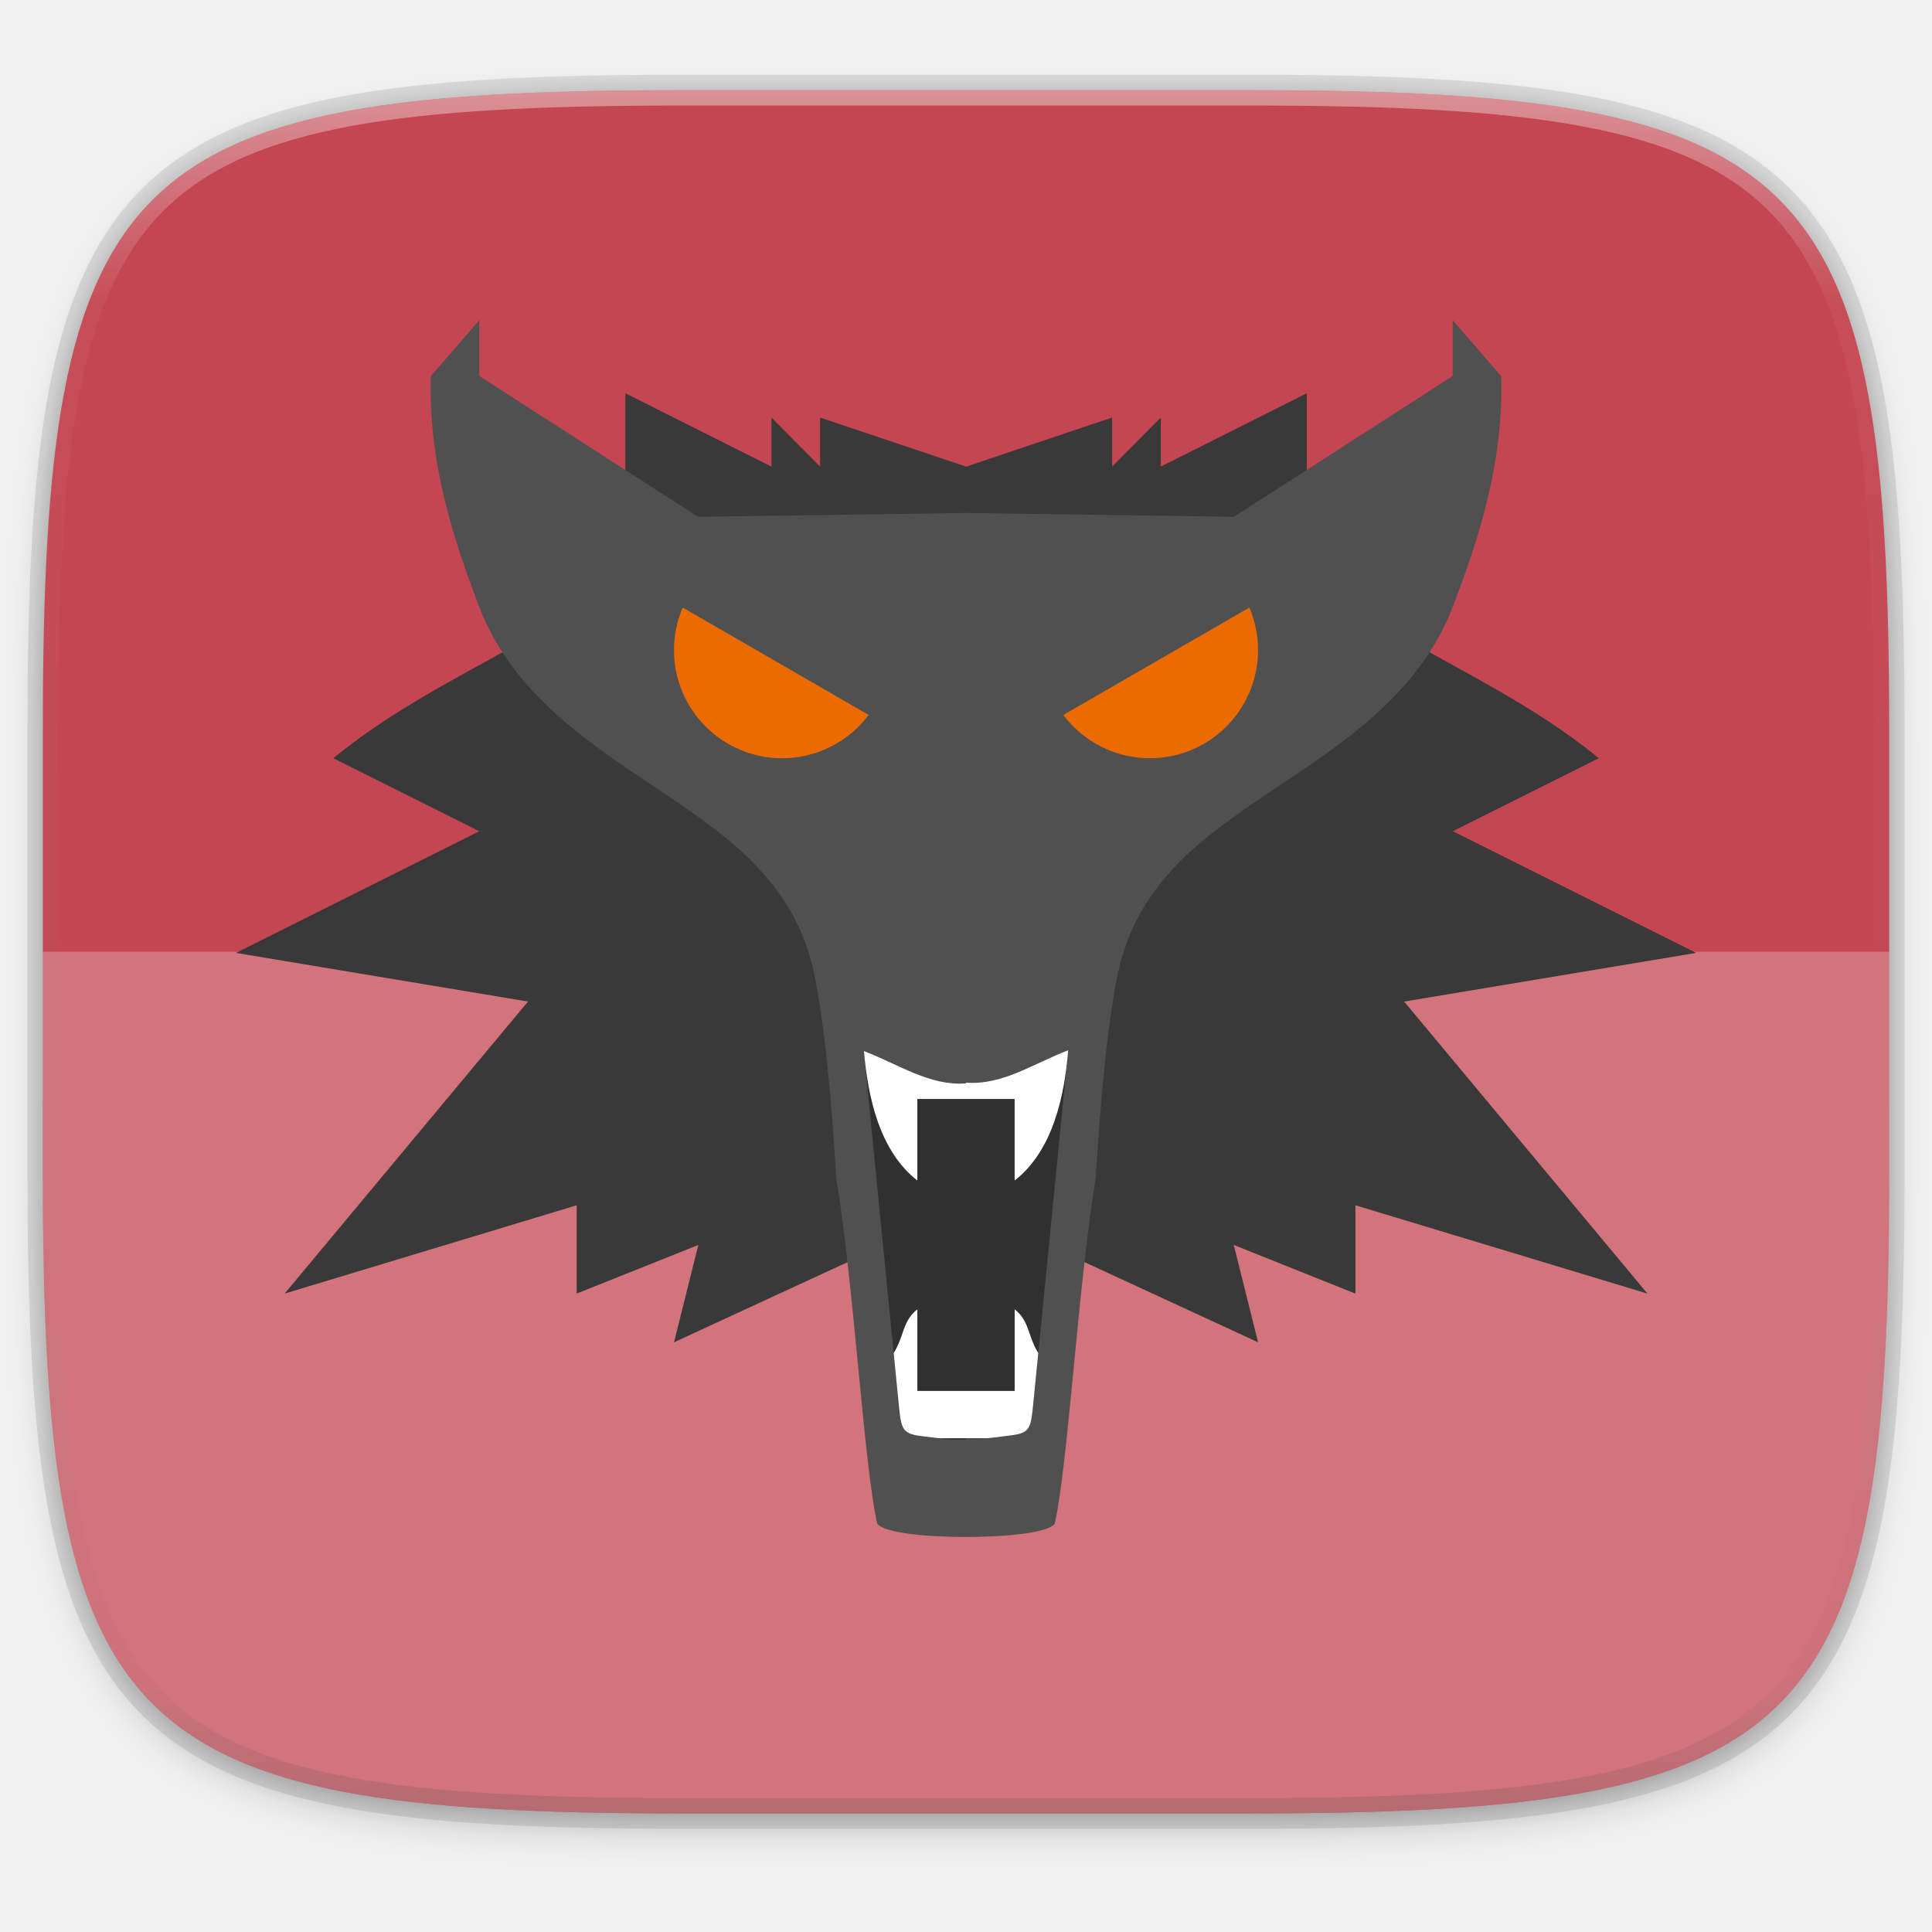
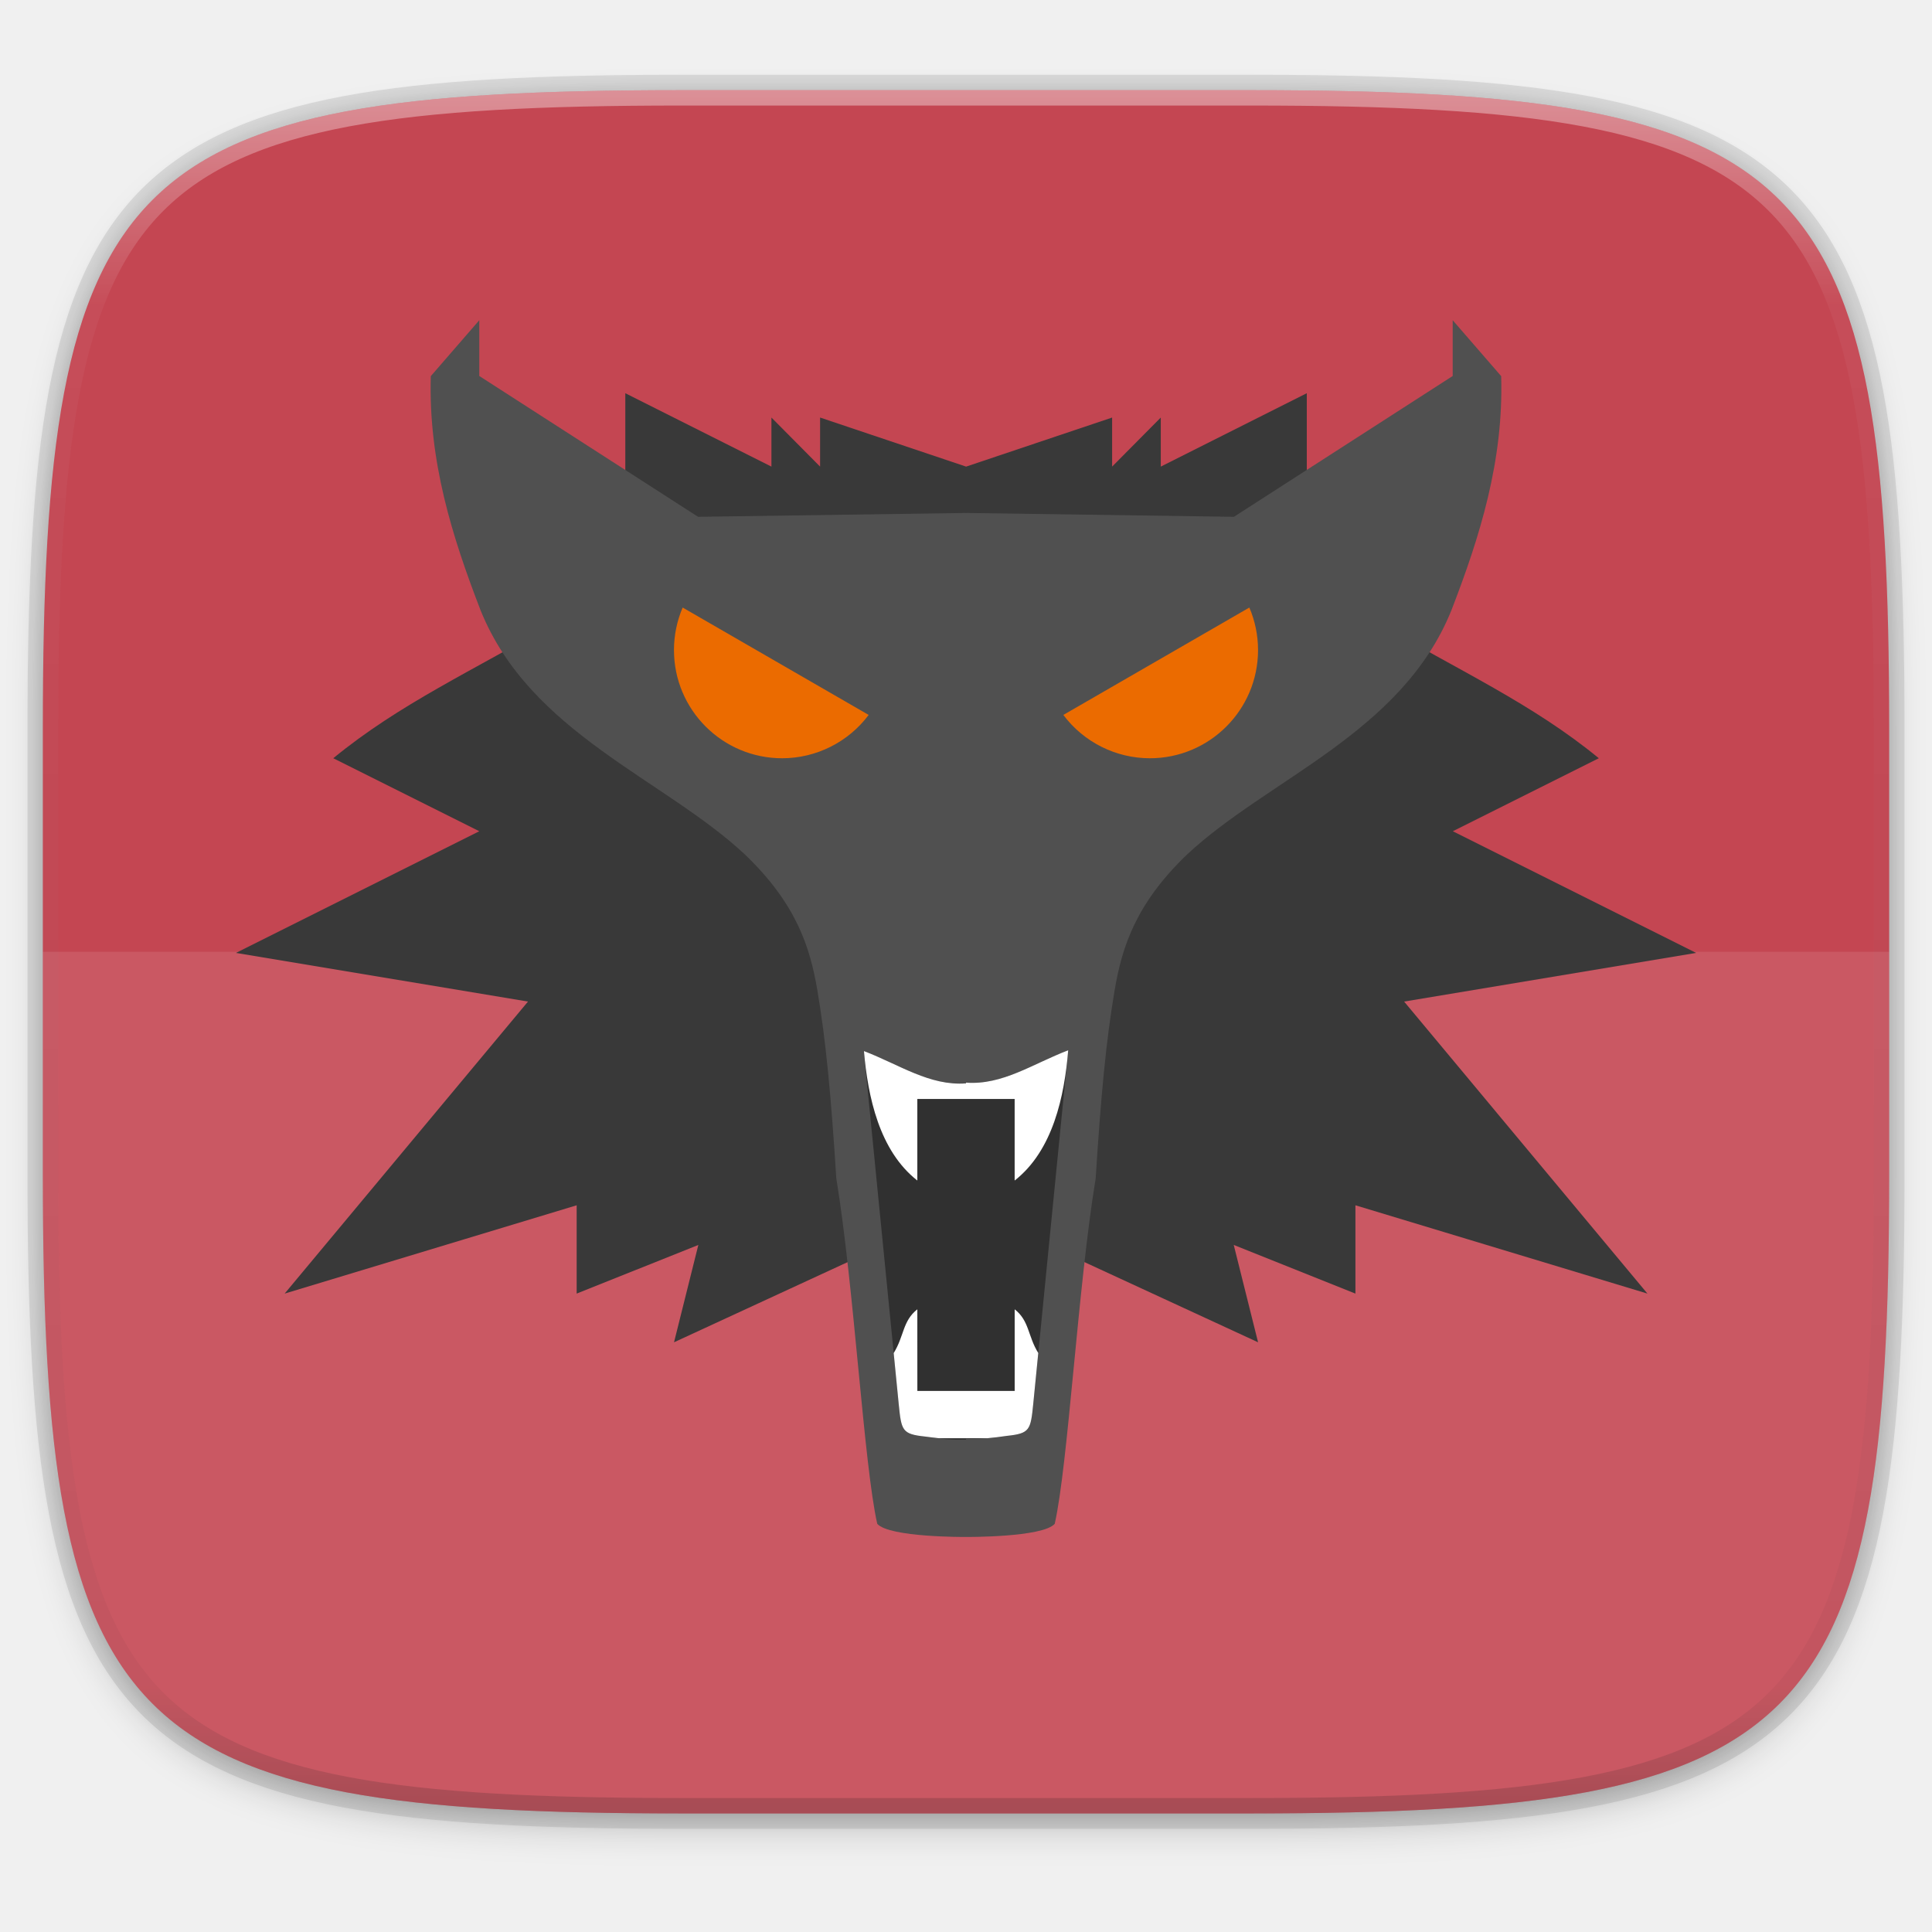
<svg xmlns="http://www.w3.org/2000/svg" xmlns:xlink="http://www.w3.org/1999/xlink" width="256" height="256" viewBox="0 0 67.733 67.733" version="1.1" id="svg1488">
  <defs id="defs1482">
    <clipPath clipPathUnits="userSpaceOnUse" id="clipPath1025">
      <path id="path1027" d="M 111.941,84 C 99.36,84.145 90.153,83.714 82.625,87.867 c -3.764,2.077 -6.752,5.575 -8.398,9.961 C 72.58,102.214 72,107.424 72,114 v 42 h 160 v -26 c 0,-6.576 -0.58,-11.786 -2.227,-16.172 -0.205,-0.545 -0.479,-1.04 -0.742,-1.543 -0.1,-0.185 -0.178,-0.381 -0.273,-0.566 -1.727,-3.388 -4.255,-6.145 -7.383,-7.871 C 213.846,99.694 204.64,100.145 192.059,100 H 192 151.668 L 135.453,84 h -23.492 z" style="color:#000000;font-style:normal;font-variant:normal;font-weight:normal;font-stretch:normal;font-size:medium;line-height:normal;font-family:sans-serif;font-variant-ligatures:none;font-variant-position:normal;font-variant-caps:normal;font-variant-numeric:normal;font-variant-alternates:normal;font-feature-settings:normal;text-indent:0;text-align:start;text-decoration:none;text-decoration-line:none;text-decoration-style:solid;text-decoration-color:#000000;letter-spacing:normal;word-spacing:normal;text-transform:none;writing-mode:lr-tb;direction:ltr;baseline-shift:baseline;text-anchor:start;white-space:normal;shape-padding:0;clip-rule:nonzero;display:inline;overflow:visible;visibility:visible;opacity:1;isolation:auto;mix-blend-mode:normal;color-interpolation:sRGB;color-interpolation-filters:linearRGB;solid-color:#000000;solid-opacity:1;fill:#e3dfd5;fill-opacity:1;fill-rule:nonzero;stroke:none;stroke-width:4;stroke-linecap:butt;stroke-linejoin:miter;stroke-miterlimit:4;stroke-dasharray:none;stroke-dashoffset:0;stroke-opacity:1;marker:none;color-rendering:auto;image-rendering:auto;shape-rendering:auto;text-rendering:auto;enable-background:accumulate" />
    </clipPath>
    <clipPath clipPathUnits="userSpaceOnUse" id="clipPath1082-3">
      <path id="path1084-6" d="M 361.938,-212 C 507.235,-212 528,-191.287 528,-46.125 V 70.125 C 528,215.286 507.235,236 361.938,236 H 214.062 C 68.765,236 48,215.286 48,70.125 V -46.125 C 48,-191.287 68.765,-212 214.062,-212 Z" style="display:inline;opacity:1;fill:#8c59d9;fill-opacity:1;stroke:none;stroke-width:2;stroke-linecap:round;stroke-linejoin:round;stroke-miterlimit:4;stroke-dasharray:none;stroke-dashoffset:0;stroke-opacity:1;enable-background:new" />
    </clipPath>
    <clipPath clipPathUnits="userSpaceOnUse" id="clipPath1082-3-5">
      <path id="path1084-6-6" d="M 361.938,-212 C 507.235,-212 528,-191.287 528,-46.125 V 70.125 C 528,215.286 507.235,236 361.938,236 H 214.062 C 68.765,236 48,215.286 48,70.125 V -46.125 C 48,-191.287 68.765,-212 214.062,-212 Z" style="display:inline;opacity:1;fill:#8c59d9;fill-opacity:1;stroke:none;stroke-width:2;stroke-linecap:round;stroke-linejoin:round;stroke-miterlimit:4;stroke-dasharray:none;stroke-dashoffset:0;stroke-opacity:1;enable-background:new" />
    </clipPath>
    <clipPath clipPathUnits="userSpaceOnUse" id="clipPath1082-3-9">
      <path id="path1084-6-3" d="M 361.938,-212 C 507.235,-212 528,-191.287 528,-46.125 V 70.125 C 528,215.286 507.235,236 361.938,236 H 214.062 C 68.765,236 48,215.286 48,70.125 V -46.125 C 48,-191.287 68.765,-212 214.062,-212 Z" style="display:inline;opacity:1;fill:#8c59d9;fill-opacity:1;stroke:none;stroke-width:2;stroke-linecap:round;stroke-linejoin:round;stroke-miterlimit:4;stroke-dasharray:none;stroke-dashoffset:0;stroke-opacity:1;enable-background:new" />
    </clipPath>
    <clipPath clipPathUnits="userSpaceOnUse" id="clipPath1082-3-3">
      <path id="path1084-6-67" d="M 361.938,-212 C 507.235,-212 528,-191.287 528,-46.125 V 70.125 C 528,215.286 507.235,236 361.938,236 H 214.062 C 68.765,236 48,215.286 48,70.125 V -46.125 C 48,-191.287 68.765,-212 214.062,-212 Z" style="display:inline;opacity:1;fill:#8c59d9;fill-opacity:1;stroke:none;stroke-width:2;stroke-linecap:round;stroke-linejoin:round;stroke-miterlimit:4;stroke-dasharray:none;stroke-dashoffset:0;stroke-opacity:1;enable-background:new" />
    </clipPath>
    <clipPath clipPathUnits="userSpaceOnUse" id="clipPath1082-3-53">
      <path id="path1084-6-5" d="M 361.938,-212 C 507.235,-212 528,-191.287 528,-46.125 V 70.125 C 528,215.286 507.235,236 361.938,236 H 214.062 C 68.765,236 48,215.286 48,70.125 V -46.125 C 48,-191.287 68.765,-212 214.062,-212 Z" style="display:inline;opacity:1;fill:#8c59d9;fill-opacity:1;stroke:none;stroke-width:2;stroke-linecap:round;stroke-linejoin:round;stroke-miterlimit:4;stroke-dasharray:none;stroke-dashoffset:0;stroke-opacity:1;enable-background:new" />
    </clipPath>
    <clipPath clipPathUnits="userSpaceOnUse" id="clipPath1082-3-6">
      <path id="path1084-6-2" d="M 361.938,-212 C 507.235,-212 528,-191.287 528,-46.125 V 70.125 C 528,215.286 507.235,236 361.938,236 H 214.062 C 68.765,236 48,215.286 48,70.125 V -46.125 C 48,-191.287 68.765,-212 214.062,-212 Z" style="display:inline;opacity:1;fill:#8c59d9;fill-opacity:1;stroke:none;stroke-width:2;stroke-linecap:round;stroke-linejoin:round;stroke-miterlimit:4;stroke-dasharray:none;stroke-dashoffset:0;stroke-opacity:1;enable-background:new" />
    </clipPath>
    <clipPath clipPathUnits="userSpaceOnUse" id="clipPath1082-3-91">
      <path id="path1084-6-27" d="M 361.938,-212 C 507.235,-212 528,-191.287 528,-46.125 V 70.125 C 528,215.286 507.235,236 361.938,236 H 214.062 C 68.765,236 48,215.286 48,70.125 V -46.125 C 48,-191.287 68.765,-212 214.062,-212 Z" style="display:inline;opacity:1;fill:#8c59d9;fill-opacity:1;stroke:none;stroke-width:2;stroke-linecap:round;stroke-linejoin:round;stroke-miterlimit:4;stroke-dasharray:none;stroke-dashoffset:0;stroke-opacity:1;enable-background:new" />
    </clipPath>
    <clipPath clipPathUnits="userSpaceOnUse" id="clipPath1025-0">
      <path style="opacity:1;fill:#8c59d9;fill-opacity:1;stroke:none;stroke-width:2;stroke-linecap:round;stroke-linejoin:round;stroke-miterlimit:4;stroke-dasharray:none;stroke-dashoffset:0;stroke-opacity:1" d="M 329.938,32 C 475.235,32 496,52.713 496,197.875 v 116.25 C 496,459.286 475.235,480 329.938,480 H 182.062 C 36.765,480 16,459.286 16,314.125 V 197.875 C 16,52.713 36.765,32 182.062,32 Z" id="path1027-9" />
    </clipPath>
    <clipPath clipPathUnits="userSpaceOnUse" id="clipPath4277-8">
      <rect style="color:#000000;display:inline;overflow:visible;visibility:visible;opacity:0.82;fill:#88b637;fill-opacity:1;fill-rule:nonzero;stroke:none;stroke-width:2;stroke-linecap:butt;stroke-linejoin:miter;stroke-miterlimit:4;stroke-dasharray:none;stroke-dashoffset:0;stroke-opacity:1;marker:none;enable-background:accumulate" id="rect4279-6" width="512" height="512" x="5.5999999e-07" y="0" ry="1" />
    </clipPath>
    <linearGradient id="linearGradient3650-7-9">
      <stop style="stop-color:#5884f4;stop-opacity:1" offset="0" id="stop4366" />
      <stop id="stop4368" offset="1" style="stop-color:#80a3fa;stop-opacity:1" />
    </linearGradient>
    <clipPath clipPathUnits="userSpaceOnUse" id="clipPath1082-3-36">
      <path id="path1084-6-0" d="M 361.938,-212 C 507.235,-212 528,-191.287 528,-46.125 V 70.125 C 528,215.286 507.235,236 361.938,236 H 214.062 C 68.765,236 48,215.286 48,70.125 V -46.125 C 48,-191.287 68.765,-212 214.062,-212 Z" style="display:inline;opacity:1;fill:#8c59d9;fill-opacity:1;stroke:none;stroke-width:2;stroke-linecap:round;stroke-linejoin:round;stroke-miterlimit:4;stroke-dasharray:none;stroke-dashoffset:0;stroke-opacity:1;enable-background:new" />
    </clipPath>
    <clipPath clipPathUnits="userSpaceOnUse" id="clipPath983">
      <path id="path985" d="M 115.031,44 C 42.383,44 32,54.357 32,126.938 v 58.125 C 32,257.643 42.383,268 115.031,268 H 152 V 44 Z" style="opacity:1;fill:#4d4d4d;fill-opacity:1;stroke:none;stroke-width:2;stroke-linecap:round;stroke-linejoin:round;stroke-miterlimit:4;stroke-dasharray:none;stroke-dashoffset:0;stroke-opacity:1" />
    </clipPath>
    <clipPath clipPathUnits="userSpaceOnUse" id="clipPath1082-3-62">
      <path id="path1084-6-61" d="M 361.938,-212 C 507.235,-212 528,-191.287 528,-46.125 V 70.125 C 528,215.286 507.235,236 361.938,236 H 214.062 C 68.765,236 48,215.286 48,70.125 V -46.125 C 48,-191.287 68.765,-212 214.062,-212 Z" style="display:inline;opacity:1;fill:#8c59d9;fill-opacity:1;stroke:none;stroke-width:2;stroke-linecap:round;stroke-linejoin:round;stroke-miterlimit:4;stroke-dasharray:none;stroke-dashoffset:0;stroke-opacity:1;enable-background:new" />
    </clipPath>
    <clipPath clipPathUnits="userSpaceOnUse" id="clipPath949">
      <path id="path951" d="M 329.938,32 C 475.235,32 496,52.713 496,197.875 v 116.25 C 496,459.286 475.235,480 329.938,480 H 182.062 C 36.765,480 16,459.286 16,314.125 V 197.875 C 16,52.713 36.765,32 182.062,32 Z" style="opacity:1;fill:#eab305;fill-opacity:1;stroke:none;stroke-width:4;stroke-linecap:round;stroke-linejoin:round;stroke-miterlimit:4;stroke-dasharray:none;stroke-dashoffset:0;stroke-opacity:1" />
    </clipPath>
    <clipPath clipPathUnits="userSpaceOnUse" id="clipPath954">
      <path id="path952" d="M 329.938,32 C 475.235,32 496,52.713 496,197.875 v 116.25 C 496,459.286 475.235,480 329.938,480 H 182.062 C 36.765,480 16,459.286 16,314.125 V 197.875 C 16,52.713 36.765,32 182.062,32 Z" style="opacity:1;fill:#eab305;fill-opacity:1;stroke:none;stroke-width:4;stroke-linecap:round;stroke-linejoin:round;stroke-miterlimit:4;stroke-dasharray:none;stroke-dashoffset:0;stroke-opacity:1" />
    </clipPath>
    <clipPath clipPathUnits="userSpaceOnUse" id="clipPath1082-3-8">
      <path id="path1084-6-7" d="M 361.938,-212 C 507.235,-212 528,-191.287 528,-46.125 V 70.125 C 528,215.286 507.235,236 361.938,236 H 214.062 C 68.765,236 48,215.286 48,70.125 V -46.125 C 48,-191.287 68.765,-212 214.062,-212 Z" style="display:inline;opacity:1;fill:#8c59d9;fill-opacity:1;stroke:none;stroke-width:2;stroke-linecap:round;stroke-linejoin:round;stroke-miterlimit:4;stroke-dasharray:none;stroke-dashoffset:0;stroke-opacity:1;enable-background:new" />
    </clipPath>
    <clipPath clipPathUnits="userSpaceOnUse" id="clipPath1082-3-92">
      <path id="path1084-6-02" d="M 361.938,-212 C 507.235,-212 528,-191.287 528,-46.125 V 70.125 C 528,215.286 507.235,236 361.938,236 H 214.062 C 68.765,236 48,215.286 48,70.125 V -46.125 C 48,-191.287 68.765,-212 214.062,-212 Z" style="display:inline;opacity:1;fill:#8c59d9;fill-opacity:1;stroke:none;stroke-width:2;stroke-linecap:round;stroke-linejoin:round;stroke-miterlimit:4;stroke-dasharray:none;stroke-dashoffset:0;stroke-opacity:1;enable-background:new" />
    </clipPath>
    <clipPath clipPathUnits="userSpaceOnUse" id="clipPath1082">
      <path id="path1084" d="M 361.938,-212 C 507.235,-212 528,-191.287 528,-46.125 V 70.125 C 528,215.286 507.235,236 361.938,236 H 214.062 C 68.765,236 48,215.286 48,70.125 V -46.125 C 48,-191.287 68.765,-212 214.062,-212 Z" style="display:inline;opacity:1;fill:#8c59d9;fill-opacity:1;stroke:none;stroke-width:2;stroke-linecap:round;stroke-linejoin:round;stroke-miterlimit:4;stroke-dasharray:none;stroke-dashoffset:0;stroke-opacity:1;enable-background:new" />
    </clipPath>
    <linearGradient xlink:href="#linearGradient1013" id="linearGradient1108" x1="296" y1="-212" x2="296" y2="236" gradientUnits="userSpaceOnUse" />
    <linearGradient id="linearGradient1013">
      <stop id="stop1005" offset="0" style="stop-color:#ffffff;stop-opacity:1;" />
      <stop style="stop-color:#ffffff;stop-opacity:0.098" offset="0.125" id="stop1007" />
      <stop style="stop-color:#000000;stop-opacity:0.098" offset="0.925" id="stop1009" />
      <stop id="stop1011" offset="1" style="stop-color:#000000;stop-opacity:0.498" />
    </linearGradient>
    <clipPath clipPathUnits="userSpaceOnUse" id="clipPath1082-3-361">
      <path id="path1084-6-29" d="M 361.938,-212 C 507.235,-212 528,-191.287 528,-46.125 V 70.125 C 528,215.286 507.235,236 361.938,236 H 214.062 C 68.765,236 48,215.286 48,70.125 V -46.125 C 48,-191.287 68.765,-212 214.062,-212 Z" style="display:inline;opacity:1;fill:#8c59d9;fill-opacity:1;stroke:none;stroke-width:2;stroke-linecap:round;stroke-linejoin:round;stroke-miterlimit:4;stroke-dasharray:none;stroke-dashoffset:0;stroke-opacity:1;enable-background:new" />
    </clipPath>
    <clipPath clipPathUnits="userSpaceOnUse" id="clipPath1079">
      <circle cx="213.843" cy="146" r="55" style="color:#000000;display:inline;overflow:visible;visibility:visible;opacity:1;fill:url(#linearGradient1083);fill-opacity:1;fill-rule:nonzero;stroke:none;stroke-width:8;stroke-linecap:butt;stroke-linejoin:miter;stroke-miterlimit:4;stroke-dasharray:none;stroke-dashoffset:0;stroke-opacity:1;marker:none;enable-background:accumulate" id="circle1081" transform="scale(-1,1)" />
    </clipPath>
    <clipPath clipPathUnits="userSpaceOnUse" id="clipPath984">
      <circle cx="213.843" cy="146" r="55" style="color:#000000;display:inline;overflow:visible;visibility:visible;opacity:1;fill:url(#linearGradient1083);fill-opacity:1;fill-rule:nonzero;stroke:none;stroke-width:8;stroke-linecap:butt;stroke-linejoin:miter;stroke-miterlimit:4;stroke-dasharray:none;stroke-dashoffset:0;stroke-opacity:1;marker:none;enable-background:accumulate" id="circle982" transform="scale(-1,1)" />
    </clipPath>
    <clipPath clipPathUnits="userSpaceOnUse" id="clipPath988">
      <circle cx="213.843" cy="146" r="55" style="color:#000000;display:inline;overflow:visible;visibility:visible;opacity:1;fill:url(#linearGradient1083);fill-opacity:1;fill-rule:nonzero;stroke:none;stroke-width:8;stroke-linecap:butt;stroke-linejoin:miter;stroke-miterlimit:4;stroke-dasharray:none;stroke-dashoffset:0;stroke-opacity:1;marker:none;enable-background:accumulate" id="circle986" transform="scale(-1,1)" />
    </clipPath>
    <clipPath clipPathUnits="userSpaceOnUse" id="clipPath992">
      <circle cx="213.843" cy="146" r="55" style="color:#000000;display:inline;overflow:visible;visibility:visible;opacity:1;fill:url(#linearGradient1083);fill-opacity:1;fill-rule:nonzero;stroke:none;stroke-width:8;stroke-linecap:butt;stroke-linejoin:miter;stroke-miterlimit:4;stroke-dasharray:none;stroke-dashoffset:0;stroke-opacity:1;marker:none;enable-background:accumulate" id="circle990" transform="scale(-1,1)" />
    </clipPath>
    <filter style="color-interpolation-filters:sRGB" id="filter4569" x="-0.012" width="1.023" y="-0.012" height="1.025">
      <feGaussianBlur stdDeviation="1.16" id="feGaussianBlur4571" />
    </filter>
    <filter style="color-interpolation-filters:sRGB" id="filter939" x="-0.023" width="1.046" y="-0.025" height="1.05">
      <feGaussianBlur stdDeviation="2.32" id="feGaussianBlur941" />
    </filter>
  </defs>
  <g id="layer1" transform="translate(0,-229.2667)">
    <path style="display:inline;opacity:0.2;fill:#000000;fill-opacity:1;stroke:none;stroke-width:2;stroke-linecap:round;stroke-linejoin:round;stroke-miterlimit:4;stroke-dasharray:none;stroke-dashoffset:0;stroke-opacity:1;filter:url(#filter939);enable-background:new" d="m 162.537,5.568 c 72.649,0 83.031,10.357 83.031,82.938 v 58.125 c 0,72.581 -10.383,82.938 -83.031,82.938 H 88.599 C 15.951,229.568 5.568,219.211 5.568,146.631 V 88.506 c 0,-72.581 10.383,-82.938 83.031,-82.938 z" id="path937" transform="matrix(0.2697078,0,0,0.2697078,-1.9098095e-8,231.4653)" />
    <path id="path4558" d="m 43.837,232.428 c 19.594,0 22.394,2.793 22.394,22.369 v 15.677 c 0,19.576 -2.8,22.369 -22.394,22.369 H 23.896 c -19.594,0 -22.394,-2.793 -22.394,-22.369 v -15.677 c 0,-19.576 2.8,-22.369 22.394,-22.369 z" style="display:inline;opacity:0.1;fill:none;fill-opacity:1;stroke:#000000;stroke-width:1.079;stroke-linecap:round;stroke-linejoin:round;stroke-miterlimit:4;stroke-dasharray:none;stroke-dashoffset:0;stroke-opacity:1;enable-background:new" />
    <path id="path4567" d="m 162.537,3.568 c 72.649,0 83.031,10.357 83.031,82.938 v 58.125 c 0,72.581 -10.383,82.938 -83.031,82.938 H 88.599 C 15.951,227.568 5.568,217.211 5.568,144.631 V 86.506 c 0,-72.581 10.383,-82.938 83.031,-82.938 z" style="display:inline;opacity:0.1;fill:#000000;fill-opacity:1;stroke:none;stroke-width:2;stroke-linecap:round;stroke-linejoin:round;stroke-miterlimit:4;stroke-dasharray:none;stroke-dashoffset:0;stroke-opacity:1;filter:url(#filter4569);enable-background:new" transform="matrix(0.2697078,0,0,0.2697078,-1.9098095e-8,231.4653)" />
    <path style="display:inline;opacity:1;fill:#c44652;fill-opacity:1;stroke:none;stroke-width:0.539;stroke-linecap:round;stroke-linejoin:round;stroke-miterlimit:4;stroke-dasharray:none;stroke-dashoffset:0;stroke-opacity:1;enable-background:new" d="m 43.837,232.428 c 19.594,0 22.394,2.793 22.394,22.369 v 15.677 c 0,19.576 -2.8,22.369 -22.394,22.369 H 23.896 c -19.594,0 -22.394,-2.793 -22.394,-22.369 v -15.677 c 0,-19.576 2.8,-22.369 22.394,-22.369 z" id="rect877" />
    <path id="path1068" d="M 361.938,-212 C 507.235,-212 528,-191.287 528,-46.125 V 70.125 C 528,215.286 507.235,236 361.938,236 H 214.062 C 68.765,236 48,215.286 48,70.125 V -46.125 C 48,-191.287 68.765,-212 214.062,-212 Z" style="display:inline;opacity:0.4;fill:none;fill-opacity:1;stroke:url(#linearGradient1108);stroke-width:8;stroke-linecap:round;stroke-linejoin:round;stroke-miterlimit:4;stroke-dasharray:none;stroke-dashoffset:0;stroke-opacity:1;enable-background:new" clip-path="url(#clipPath1082-3-361)" transform="matrix(0.1348539,0,0,0.1348539,-4.971256,261.0167)" />
-     <path style="display:inline;opacity:0.25;fill:#ffffff;fill-opacity:1;stroke:none;stroke-width:0.539;stroke-linecap:round;stroke-linejoin:round;stroke-miterlimit:4;stroke-dasharray:none;stroke-dashoffset:0;stroke-opacity:1;enable-background:new" d="m 23.896,292.842 c -19.594,0 -22.394,-2.793 -22.394,-22.369 V 262.635 H 66.232 v 7.838 c 0,19.576 -2.8,22.369 -22.394,22.369 z" id="path1107" />
+     <path style="display:inline;opacity:0.1;fill:#ffffff;fill-opacity:1;stroke:none;stroke-width:0.539;stroke-linecap:round;stroke-linejoin:round;stroke-miterlimit:4;stroke-dasharray:none;stroke-dashoffset:0;stroke-opacity:1;enable-background:new" d="m 23.896,292.842 c -19.594,0 -22.394,-2.793 -22.394,-22.369 V 262.635 H 66.232 v 7.838 c 0,19.576 -2.8,22.369 -22.394,22.369 z" id="path1107" />
    <g id="g939" transform="translate(0.1631874,0.06525649)">
      <path id="path10" d="m 21.759,242.987 v 5.655 l -2.306,2.296 c -3.057,1.789 -5.606,2.936 -7.932,4.846 l 5.119,2.559 -8.531,4.266 10.238,1.706 -8.531,10.238 10.238,-3.096 v 3.096 l 4.266,-1.706 -0.853,3.413 7.802,-3.603 2.436,0.19 2.436,-0.19 7.802,3.603 -0.853,-3.413 4.266,1.706 v -3.096 l 10.238,3.096 -8.531,-10.238 10.238,-1.706 -8.531,-4.266 5.119,-2.559 c -2.326,-1.909 -4.875,-3.056 -7.932,-4.846 l -2.306,-2.296 v -5.655 l -5.119,2.573 v -1.72 l -1.706,1.72 v -1.72 l -5.119,1.72 -5.119,-1.72 v 1.72 l -1.706,-1.72 v 1.72 z" style="fill:#393939;stroke-width:1.706" />
      <path id="path14" d="m 16.64,240.428 -1.7,1.96 c -0.087,2.977 0.746,5.622 1.745,8.209 1.738,4.31 6.434,5.911 9.268,8.562 1.798,1.723 2.282,3.241 2.539,4.759 0.298,1.758 0.478,3.663 0.665,6.597 0.625,3.817 0.966,10.036 1.435,12.11 0.429,0.481 3.111,0.46 3.111,0.46 0,0 2.682,0.019 3.111,-0.46 0.469,-2.074 0.809,-8.293 1.435,-12.11 0.187,-2.933 0.367,-4.839 0.665,-6.597 0.257,-1.517 0.742,-3.036 2.539,-4.759 2.834,-2.651 7.53,-4.252 9.268,-8.562 1,-2.587 1.832,-5.232 1.745,-8.209 l -1.7,-1.96 v 1.955 l -7.67,4.937 -9.393,-0.135 -9.393,0.135 -7.67,-4.937 z" style="fill:#505050;stroke-width:1.706" />
      <path id="path18" d="m 23.77,250.501 a 3.795,3.795 0 0 0 -0.305,1.489 3.795,3.795 0 0 0 3.795,3.795 3.795,3.795 0 0 0 3.031,-1.519 z" style="fill:#eb6b00;stroke-width:1.706" />
      <path id="path20" d="m 37.287,266.022 c -1.244,0.475 -2.305,1.23 -3.583,1.135 v 0.026 c -1.278,0.095 -2.339,-0.66 -3.583,-1.135 l 1.225,12.384 c 0.093,0.926 0.114,1.05 0.928,1.135 0.532,0.085 0.941,0.117 1.43,0.104 v -0.026 c 0.49,0.013 0.898,-0.019 1.43,-0.104 0.814,-0.085 0.835,-0.206 0.928,-1.133 z" style="opacity:0.4;stroke-width:1.706" />
      <path id="path24" d="m 31.997,275.104 c -0.519,0.406 -0.46,0.941 -0.829,1.534 l 0.177,1.792 c 0.093,0.926 0.114,1.05 0.928,1.135 0.173,0.026 0.32,0.039 0.474,0.058 h 0.956 0.754 c 0.214,-0.019 0.43,-0.045 0.677,-0.082 0.814,-0.085 0.835,-0.206 0.928,-1.133 l 0.175,-1.772 c -0.37,-0.593 -0.309,-1.127 -0.827,-1.532 v 2.862 h -1.706 -1.706 z" style="fill:#ffffff;stroke-width:1.706" />
      <path id="path28" d="m 37.287,266.022 c -1.244,0.475 -2.305,1.23 -3.583,1.135 v 0.026 c -1.276,0.095 -2.337,-0.658 -3.579,-1.133 0.139,1.595 0.534,3.491 1.872,4.539 v -2.859 h 1.706 1.706 v 2.859 c 1.346,-1.054 1.746,-2.965 1.877,-4.566 z" style="fill:#ffffff;stroke-width:1.706" />
      <path id="path32" style="fill:#eb6b00;stroke-width:1.706" d="m 43.637,250.501 a 3.795,3.795 0 0 1 0.305,1.489 3.795,3.795 0 0 1 -3.795,3.795 3.795,3.795 0 0 1 -3.031,-1.519 z" />
    </g>
  </g>
</svg>
